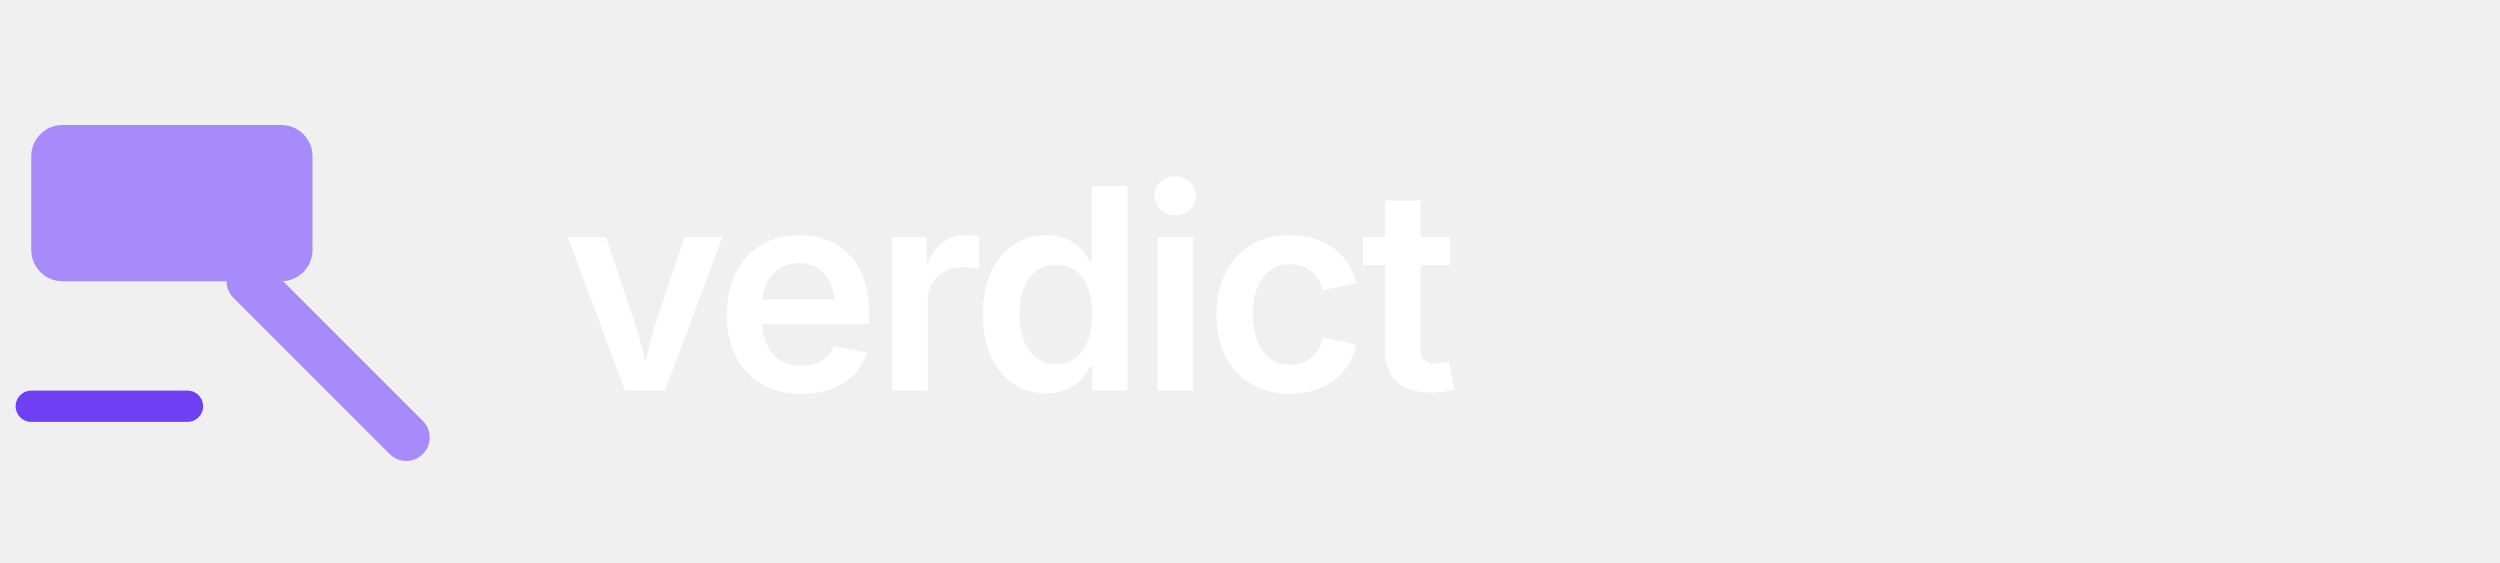
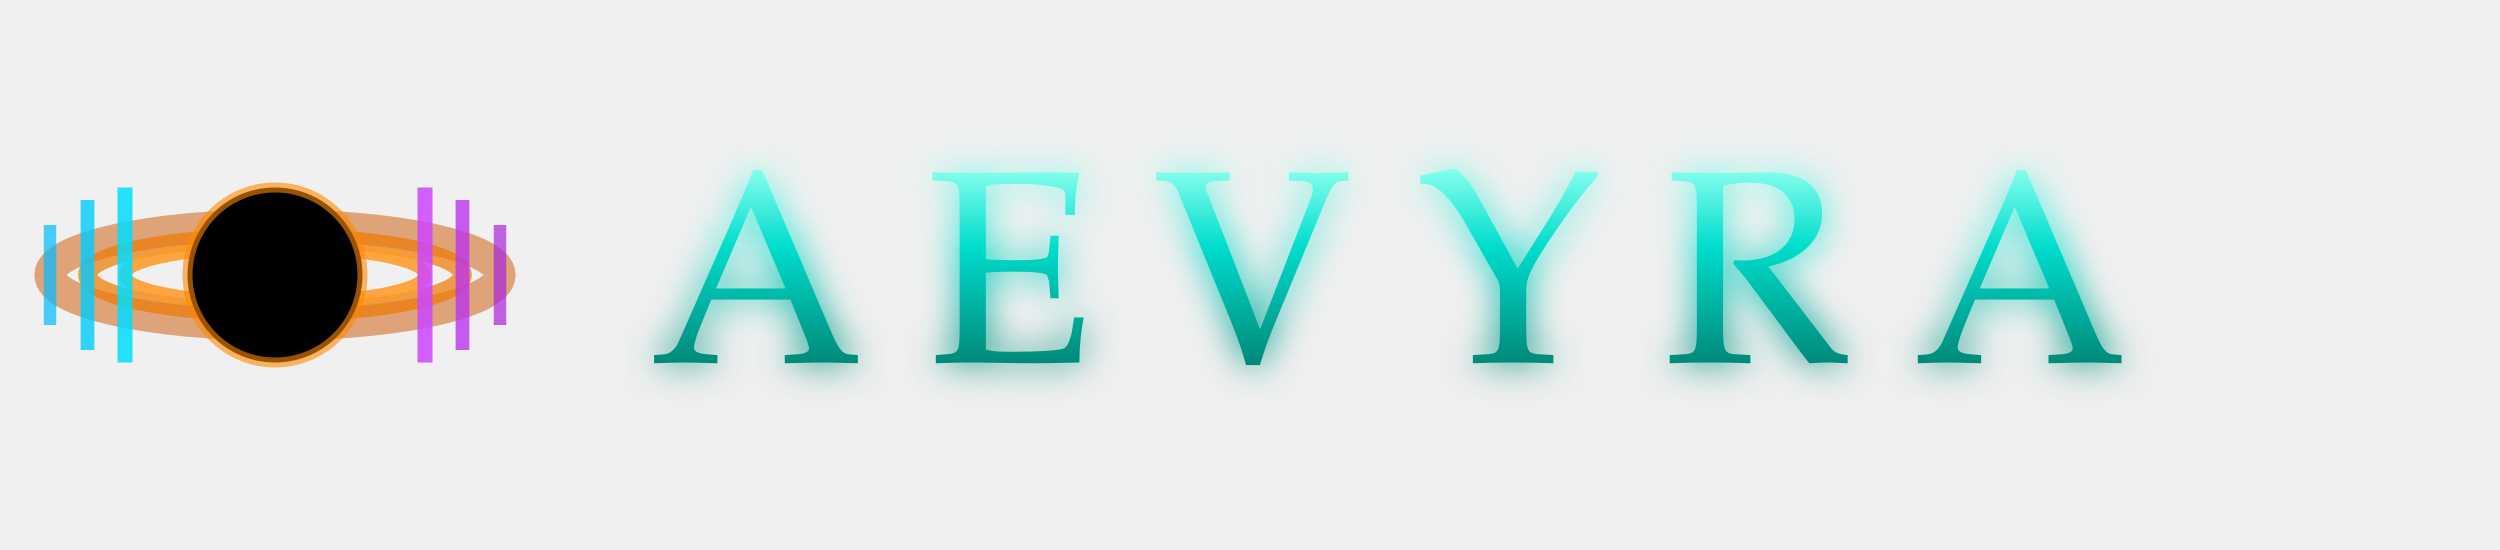
- <svg xmlns="http://www.w3.org/2000/svg" width="160" height="36" viewBox="0 0 160 36" fill="none">
-   <g transform="translate(0, 4)">
-     <rect x="2" y="4" width="18" height="10" rx="2" fill="#A78BFA" />
-     <line x1="16" y1="14" x2="26" y2="24" stroke="#A78BFA" stroke-width="3" stroke-linecap="round" />
-     <line x1="2" y1="22" x2="12" y2="22" stroke="#6E3FF3" stroke-width="2" stroke-linecap="round" />
-   </g>
-   <text x="36" y="25" font-family="system-ui, -apple-system, sans-serif" font-size="18" font-weight="600" fill="#ffffff" letter-spacing="-0.5">verdict</text>
+ <svg xmlns="http://www.w3.org/2000/svg" viewBox="0 0 200 44" width="200" height="44">
+   <defs>
+     <linearGradient id="tealG-d" x1="0%" y1="0%" x2="0%" y2="100%">
+       <stop offset="0%" stop-color="#88ffee" />
+       <stop offset="40%" stop-color="#00ddcc" />
+       <stop offset="100%" stop-color="#008877" />
+     </linearGradient>
+     <filter id="glow-d" x="-30%" y="-30%" width="160%" height="160%">
+       <feGaussianBlur stdDeviation="1.5" result="blur" />
+       <feMerge>
+         <feMergeNode in="blur" />
+         <feMergeNode in="SourceGraphic" />
+       </feMerge>
+     </filter>
+   </defs>
+   <ellipse cx="22" cy="22" rx="18" ry="4" fill="none" stroke="#cc5500" stroke-width="2.5" opacity="0.5" />
+   <ellipse cx="22" cy="22" rx="15" ry="3" fill="none" stroke="#ee7700" stroke-width="1.5" opacity="0.7" />
+   <ellipse cx="22" cy="22" rx="12" ry="2.2" fill="none" stroke="#ff9922" stroke-width="1" opacity="0.85" />
+   <line x1="4" y1="18" x2="4" y2="26" stroke="#00bbff" stroke-width="1" opacity="0.7" />
+   <line x1="7" y1="16" x2="7" y2="28" stroke="#00ccff" stroke-width="1.1" opacity="0.8" />
+   <line x1="10" y1="15" x2="10" y2="29" stroke="#00ddff" stroke-width="1.2" opacity="0.85" />
+   <line x1="34" y1="15" x2="34" y2="29" stroke="#cc44ff" stroke-width="1.2" opacity="0.85" />
+   <line x1="37" y1="16" x2="37" y2="28" stroke="#bb33ee" stroke-width="1.1" opacity="0.8" />
+   <line x1="40" y1="18" x2="40" y2="26" stroke="#aa22dd" stroke-width="1" opacity="0.7" />
+   <circle cx="22" cy="22" r="7" fill="#000000" />
+   <circle cx="22" cy="22" r="7" fill="none" stroke="#ff8800" stroke-width="0.8" opacity="0.6" />
+   <text x="52" y="29" font-family="Palatino Linotype, Palatino, Book Antiqua, Georgia, serif" font-size="22" font-weight="300" letter-spacing="5" fill="url(#tealG-d)" filter="url(#glow-d)">AEVYRA</text>
</svg>
